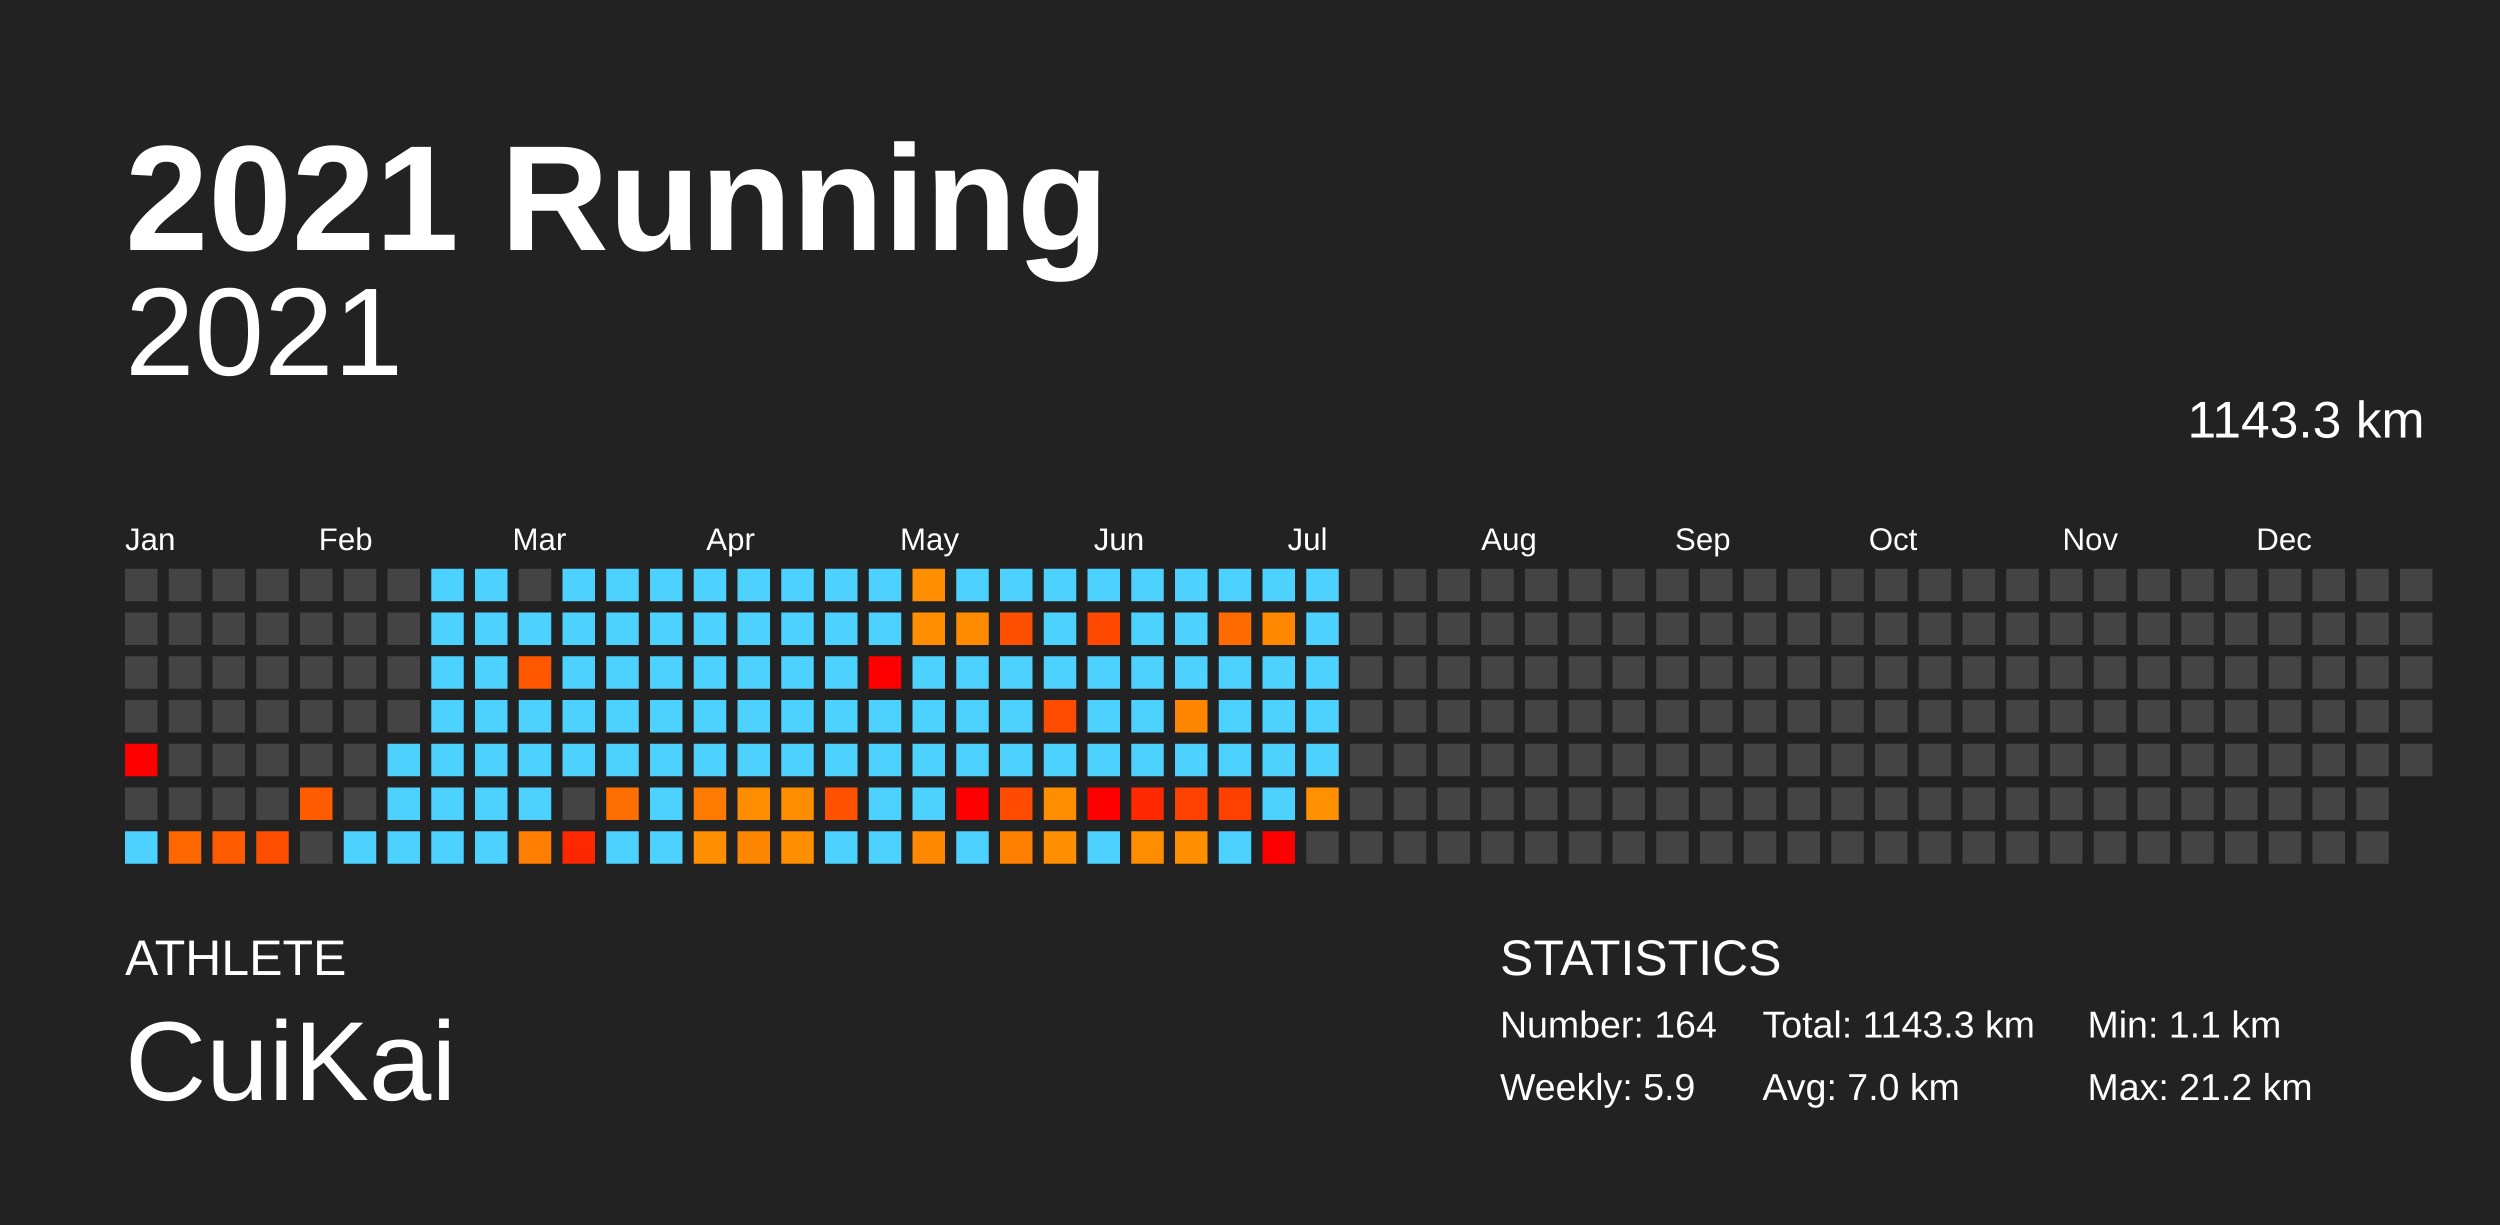
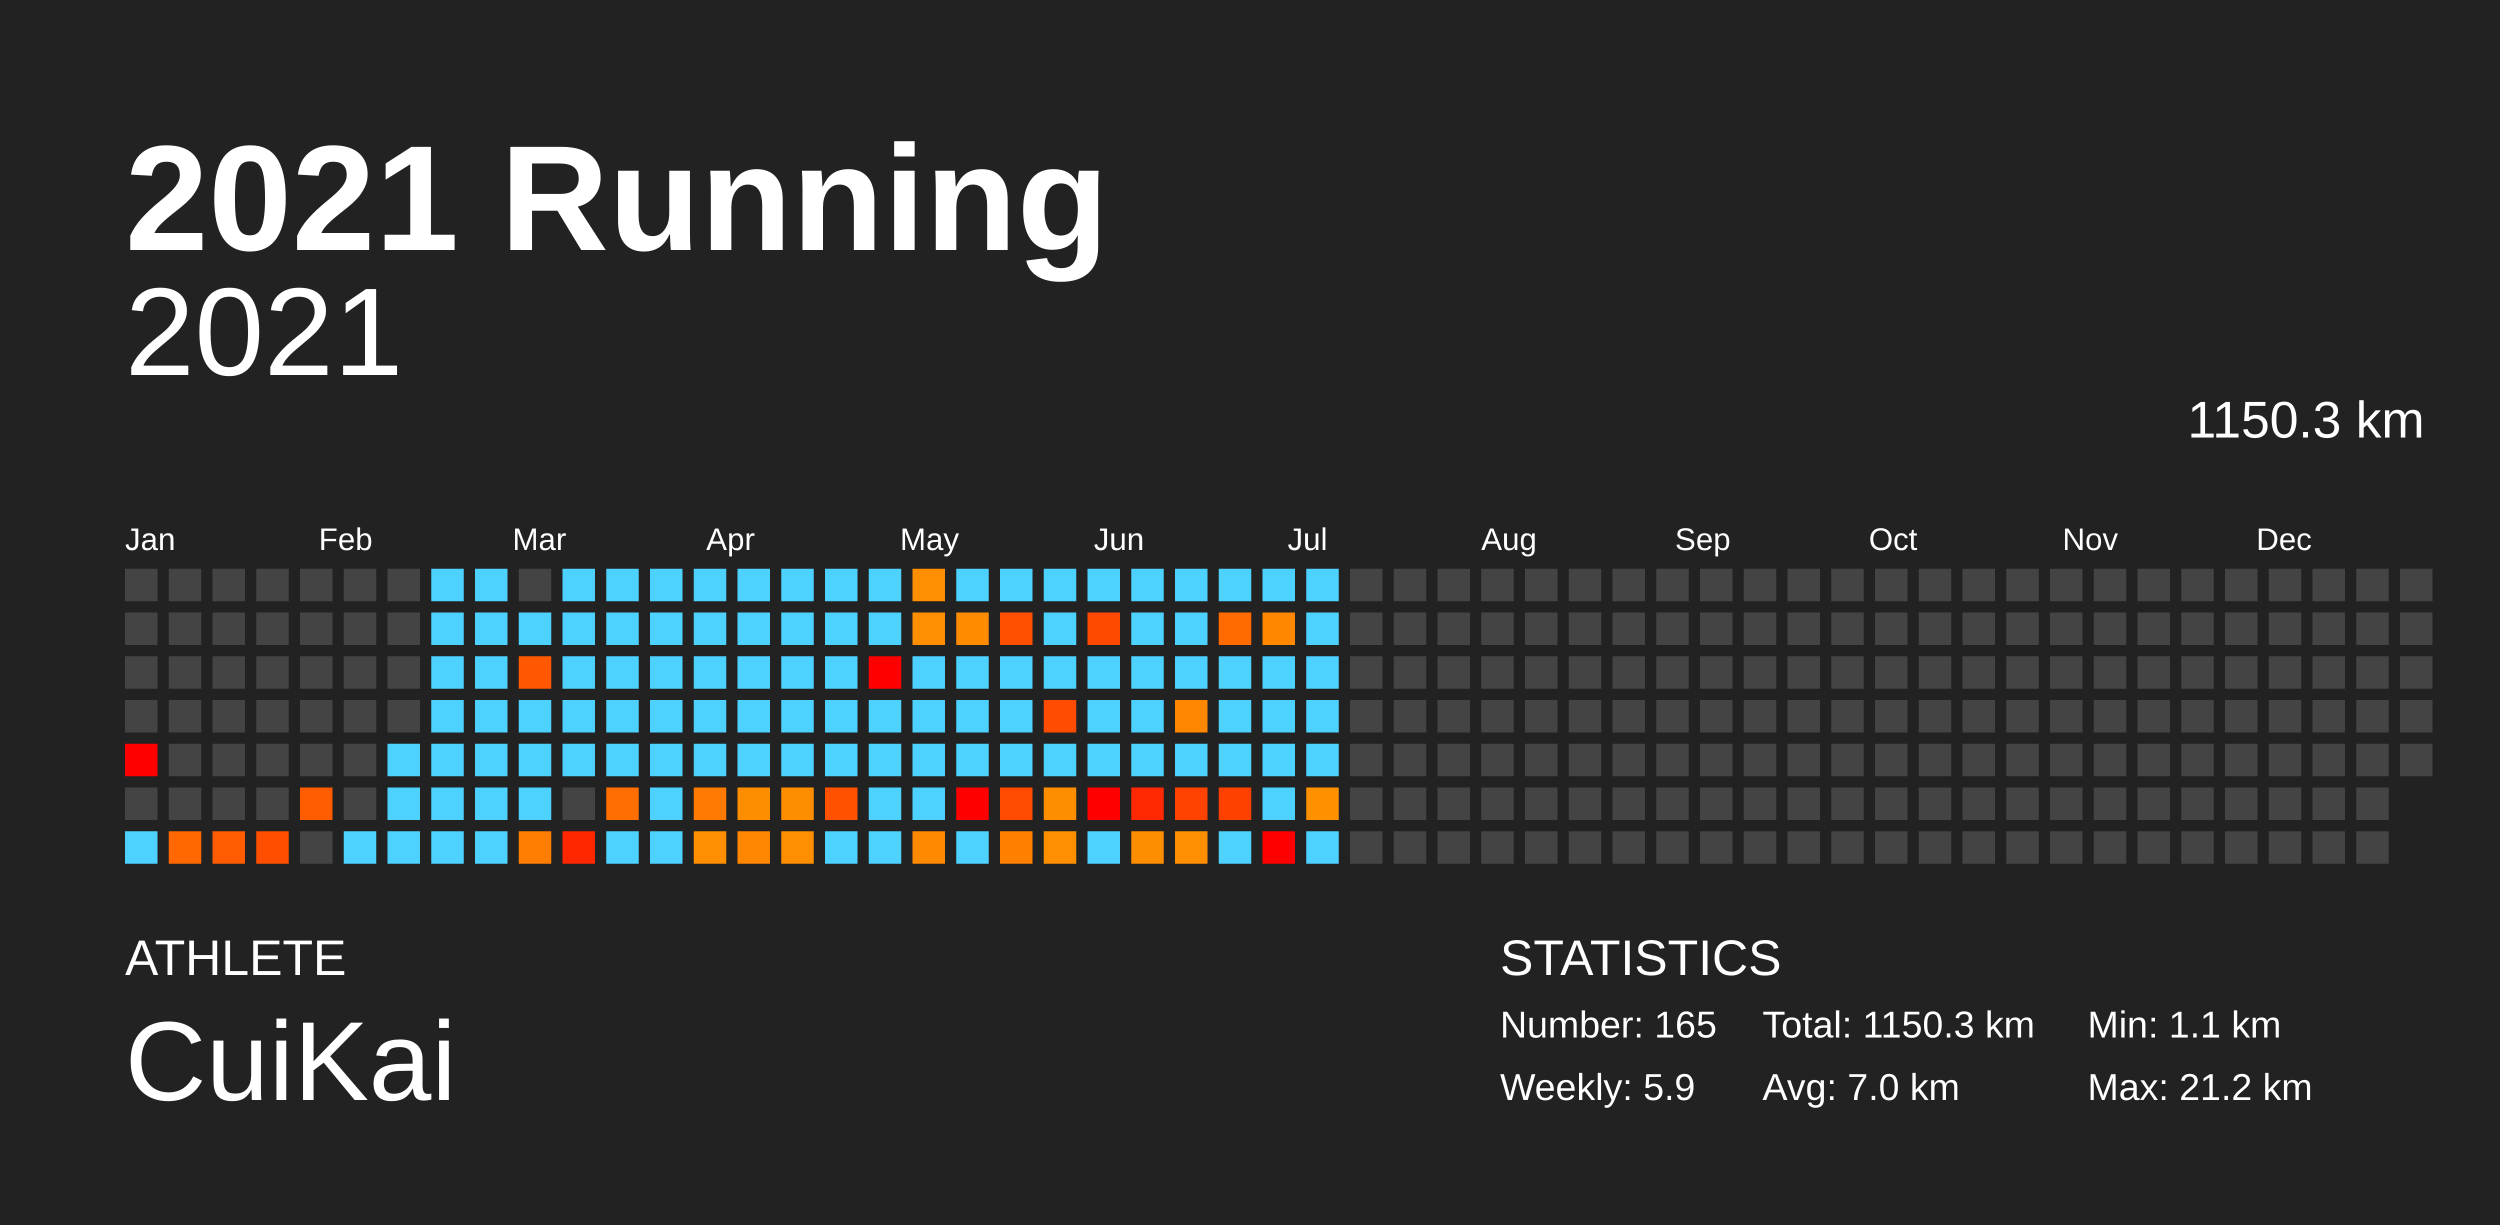
<svg xmlns="http://www.w3.org/2000/svg" baseProfile="full" height="98mm" version="1.1" viewBox="0,0,200,98" width="200mm">
  <defs />
  <rect fill="#222222" height="98" width="200" x="0" y="0" />
  <text fill="#FFFFFF" style="font-size:12px; font-family:Arial; font-weight:bold;" x="10" y="20">2021 Running</text>
  <text fill="#FFFFFF" style="font-size:4px; font-family:Arial" x="10" y="78">ATHLETE</text>
  <text fill="#FFFFFF" style="font-size:9px; font-family:Arial" x="10" y="88">CuiKai</text>
  <text fill="#FFFFFF" style="font-size:4px; font-family:Arial" x="120" y="78">STATISTICS</text>
-   <text fill="#FFFFFF" style="font-size:3px; font-family:Arial" x="120" y="83">Number: 164</text>
+   <text fill="#FFFFFF" style="font-size:3px; font-family:Arial" x="120" y="83">Number: 165</text>
  <text fill="#FFFFFF" style="font-size:3px; font-family:Arial" x="120" y="88">Weekly: 5.9</text>
-   <text fill="#FFFFFF" style="font-size:3px; font-family:Arial" x="141" y="83">Total: 1143.3 km</text>
+   <text fill="#FFFFFF" style="font-size:3px; font-family:Arial" x="141" y="83">Total: 1150.3 km</text>
  <text fill="#FFFFFF" style="font-size:3px; font-family:Arial" x="141" y="88">Avg: 7.0 km</text>
  <text fill="#FFFFFF" style="font-size:3px; font-family:Arial" x="167" y="83">Min: 1.1 km</text>
  <text fill="#FFFFFF" style="font-size:3px; font-family:Arial" x="167" y="88">Max: 21.2 km</text>
  <text alignment-baseline="hanging" fill="#FFFFFF" style="font-size:10.0px; font-family:Arial;" x="10" y="30">2021</text>
-   <text alignment-baseline="hanging" fill="#FFFFFF" style="font-size:4.125px; font-family:Arial;" x="175" y="35">1143.3 km</text>
+   <text alignment-baseline="hanging" fill="#FFFFFF" style="font-size:4.125px; font-family:Arial;" x="175" y="35">1150.3 km</text>
  <text fill="#FFFFFF" style="font-size:2.5px; font-family:Arial" x="10.0" y="44">Jan</text>
  <text fill="#FFFFFF" style="font-size:2.5px; font-family:Arial" x="25.5" y="44">Feb</text>
  <text fill="#FFFFFF" style="font-size:2.5px; font-family:Arial" x="41.0" y="44">Mar</text>
  <text fill="#FFFFFF" style="font-size:2.5px; font-family:Arial" x="56.5" y="44">Apr</text>
  <text fill="#FFFFFF" style="font-size:2.5px; font-family:Arial" x="72.0" y="44">May</text>
  <text fill="#FFFFFF" style="font-size:2.5px; font-family:Arial" x="87.5" y="44">Jun</text>
  <text fill="#FFFFFF" style="font-size:2.5px; font-family:Arial" x="103.0" y="44">Jul</text>
  <text fill="#FFFFFF" style="font-size:2.5px; font-family:Arial" x="118.5" y="44">Aug</text>
  <text fill="#FFFFFF" style="font-size:2.5px; font-family:Arial" x="134.0" y="44">Sep</text>
  <text fill="#FFFFFF" style="font-size:2.5px; font-family:Arial" x="149.5" y="44">Oct</text>
  <text fill="#FFFFFF" style="font-size:2.5px; font-family:Arial" x="165.0" y="44">Nov</text>
  <text fill="#FFFFFF" style="font-size:2.5px; font-family:Arial" x="180.5" y="44">Dec</text>
  <rect fill="#444444" height="2.6" width="2.6" x="10.0" y="45.5" />
  <rect fill="#444444" height="2.6" width="2.6" x="10.0" y="49.0" />
  <rect fill="#444444" height="2.6" width="2.6" x="10.0" y="52.5" />
  <rect fill="#444444" height="2.6" width="2.6" x="10.0" y="56.0" />
  <rect fill="red" height="2.6" width="2.6" x="10.0" y="59.5" />
  <rect fill="#444444" height="2.6" width="2.6" x="10.0" y="63.0" />
  <rect fill="#4dd2ff" height="2.6" width="2.6" x="10.0" y="66.5" />
  <rect fill="#444444" height="2.6" width="2.6" x="13.5" y="45.5" />
  <rect fill="#444444" height="2.6" width="2.6" x="13.5" y="49.0" />
  <rect fill="#444444" height="2.6" width="2.6" x="13.5" y="52.5" />
  <rect fill="#444444" height="2.6" width="2.6" x="13.5" y="56.0" />
  <rect fill="#444444" height="2.6" width="2.6" x="13.5" y="59.5" />
  <rect fill="#444444" height="2.6" width="2.6" x="13.5" y="63.0" />
  <rect fill="#ff6800" height="2.6" width="2.6" x="13.5" y="66.5" />
  <rect fill="#444444" height="2.6" width="2.6" x="17.0" y="45.5" />
  <rect fill="#444444" height="2.6" width="2.6" x="17.0" y="49.0" />
  <rect fill="#444444" height="2.6" width="2.6" x="17.0" y="52.5" />
  <rect fill="#444444" height="2.6" width="2.6" x="17.0" y="56.0" />
  <rect fill="#444444" height="2.6" width="2.6" x="17.0" y="59.5" />
  <rect fill="#444444" height="2.6" width="2.6" x="17.0" y="63.0" />
  <rect fill="#ff5b00" height="2.6" width="2.6" x="17.0" y="66.5" />
  <rect fill="#444444" height="2.6" width="2.6" x="20.5" y="45.5" />
  <rect fill="#444444" height="2.6" width="2.6" x="20.5" y="49.0" />
  <rect fill="#444444" height="2.6" width="2.6" x="20.5" y="52.5" />
  <rect fill="#444444" height="2.6" width="2.6" x="20.5" y="56.0" />
  <rect fill="#444444" height="2.6" width="2.6" x="20.5" y="59.5" />
  <rect fill="#444444" height="2.6" width="2.6" x="20.5" y="63.0" />
  <rect fill="#ff4e00" height="2.6" width="2.6" x="20.5" y="66.5" />
  <rect fill="#444444" height="2.6" width="2.6" x="24.0" y="45.5" />
  <rect fill="#444444" height="2.6" width="2.6" x="24.0" y="49.0" />
  <rect fill="#444444" height="2.6" width="2.6" x="24.0" y="52.5" />
  <rect fill="#444444" height="2.6" width="2.6" x="24.0" y="56.0" />
  <rect fill="#444444" height="2.6" width="2.6" x="24.0" y="59.5" />
  <rect fill="#ff5b00" height="2.6" width="2.6" x="24.0" y="63.0" />
  <rect fill="#444444" height="2.6" width="2.6" x="24.0" y="66.5" />
  <rect fill="#444444" height="2.6" width="2.6" x="27.5" y="45.5" />
  <rect fill="#444444" height="2.6" width="2.6" x="27.5" y="49.0" />
  <rect fill="#444444" height="2.6" width="2.6" x="27.5" y="52.5" />
  <rect fill="#444444" height="2.6" width="2.6" x="27.5" y="56.0" />
  <rect fill="#444444" height="2.6" width="2.6" x="27.5" y="59.5" />
  <rect fill="#444444" height="2.6" width="2.6" x="27.5" y="63.0" />
  <rect fill="#4dd2ff" height="2.6" width="2.6" x="27.5" y="66.5" />
  <rect fill="#444444" height="2.6" width="2.6" x="31.0" y="45.5" />
  <rect fill="#444444" height="2.6" width="2.6" x="31.0" y="49.0" />
  <rect fill="#444444" height="2.6" width="2.6" x="31.0" y="52.5" />
  <rect fill="#444444" height="2.6" width="2.6" x="31.0" y="56.0" />
  <rect fill="#4dd2ff" height="2.6" width="2.6" x="31.0" y="59.5" />
  <rect fill="#4dd2ff" height="2.6" width="2.6" x="31.0" y="63.0" />
  <rect fill="#4dd2ff" height="2.6" width="2.6" x="31.0" y="66.5" />
  <rect fill="#4dd2ff" height="2.6" width="2.6" x="34.5" y="45.5" />
  <rect fill="#4dd2ff" height="2.6" width="2.6" x="34.5" y="49.0" />
  <rect fill="#4dd2ff" height="2.6" width="2.6" x="34.5" y="52.5" />
  <rect fill="#4dd2ff" height="2.6" width="2.6" x="34.5" y="56.0" />
  <rect fill="#4dd2ff" height="2.6" width="2.6" x="34.5" y="59.5" />
  <rect fill="#4dd2ff" height="2.6" width="2.6" x="34.5" y="63.0" />
  <rect fill="#4dd2ff" height="2.6" width="2.6" x="34.5" y="66.5" />
  <rect fill="#4dd2ff" height="2.6" width="2.6" x="38.0" y="45.5" />
  <rect fill="#4dd2ff" height="2.6" width="2.6" x="38.0" y="49.0" />
  <rect fill="#4dd2ff" height="2.6" width="2.6" x="38.0" y="52.5" />
  <rect fill="#4dd2ff" height="2.6" width="2.6" x="38.0" y="56.0" />
  <rect fill="#4dd2ff" height="2.6" width="2.6" x="38.0" y="59.5" />
  <rect fill="#4dd2ff" height="2.6" width="2.6" x="38.0" y="63.0" />
  <rect fill="#4dd2ff" height="2.6" width="2.6" x="38.0" y="66.5" />
  <rect fill="#444444" height="2.6" width="2.6" x="41.5" y="45.5" />
  <rect fill="#4dd2ff" height="2.6" width="2.6" x="41.5" y="49.0" />
  <rect fill="#ff5800" height="2.6" width="2.6" x="41.5" y="52.5" />
  <rect fill="#4dd2ff" height="2.6" width="2.6" x="41.5" y="56.0" />
  <rect fill="#4dd2ff" height="2.6" width="2.6" x="41.5" y="59.5" />
  <rect fill="#4dd2ff" height="2.6" width="2.6" x="41.5" y="63.0" />
  <rect fill="#ff7d00" height="2.6" width="2.6" x="41.5" y="66.5" />
  <rect fill="#4dd2ff" height="2.6" width="2.6" x="45.0" y="45.5" />
  <rect fill="#4dd2ff" height="2.6" width="2.6" x="45.0" y="49.0" />
  <rect fill="#4dd2ff" height="2.6" width="2.6" x="45.0" y="52.5" />
  <rect fill="#4dd2ff" height="2.6" width="2.6" x="45.0" y="56.0" />
  <rect fill="#4dd2ff" height="2.6" width="2.6" x="45.0" y="59.5" />
  <rect fill="#444444" height="2.6" width="2.6" x="45.0" y="63.0" />
  <rect fill="#ff2700" height="2.6" width="2.6" x="45.0" y="66.5" />
  <rect fill="#4dd2ff" height="2.6" width="2.6" x="48.5" y="45.5" />
  <rect fill="#4dd2ff" height="2.6" width="2.6" x="48.5" y="49.0" />
  <rect fill="#4dd2ff" height="2.6" width="2.6" x="48.5" y="52.5" />
  <rect fill="#4dd2ff" height="2.6" width="2.6" x="48.5" y="56.0" />
  <rect fill="#4dd2ff" height="2.6" width="2.6" x="48.5" y="59.5" />
  <rect fill="#ff6e00" height="2.6" width="2.6" x="48.5" y="63.0" />
  <rect fill="#4dd2ff" height="2.6" width="2.6" x="48.5" y="66.5" />
  <rect fill="#4dd2ff" height="2.6" width="2.6" x="52.0" y="45.5" />
  <rect fill="#4dd2ff" height="2.6" width="2.6" x="52.0" y="49.0" />
  <rect fill="#4dd2ff" height="2.6" width="2.6" x="52.0" y="52.5" />
  <rect fill="#4dd2ff" height="2.6" width="2.6" x="52.0" y="56.0" />
  <rect fill="#4dd2ff" height="2.6" width="2.6" x="52.0" y="59.5" />
  <rect fill="#4dd2ff" height="2.6" width="2.6" x="52.0" y="63.0" />
  <rect fill="#4dd2ff" height="2.6" width="2.6" x="52.0" y="66.5" />
  <rect fill="#4dd2ff" height="2.6" width="2.6" x="55.5" y="45.5" />
  <rect fill="#4dd2ff" height="2.6" width="2.6" x="55.5" y="49.0" />
  <rect fill="#4dd2ff" height="2.6" width="2.6" x="55.5" y="52.5" />
  <rect fill="#4dd2ff" height="2.6" width="2.6" x="55.5" y="56.0" />
  <rect fill="#4dd2ff" height="2.6" width="2.6" x="55.5" y="59.5" />
  <rect fill="#ff7a00" height="2.6" width="2.6" x="55.5" y="63.0" />
  <rect fill="#ff8e00" height="2.6" width="2.6" x="55.5" y="66.5" />
  <rect fill="#4dd2ff" height="2.6" width="2.6" x="59.0" y="45.5" />
  <rect fill="#4dd2ff" height="2.6" width="2.6" x="59.0" y="49.0" />
  <rect fill="#4dd2ff" height="2.6" width="2.6" x="59.0" y="52.5" />
  <rect fill="#4dd2ff" height="2.6" width="2.6" x="59.0" y="56.0" />
  <rect fill="#4dd2ff" height="2.6" width="2.6" x="59.0" y="59.5" />
  <rect fill="#ff8d00" height="2.6" width="2.6" x="59.0" y="63.0" />
  <rect fill="#ff8600" height="2.6" width="2.6" x="59.0" y="66.5" />
  <rect fill="#4dd2ff" height="2.6" width="2.6" x="62.5" y="45.5" />
  <rect fill="#4dd2ff" height="2.6" width="2.6" x="62.5" y="49.0" />
  <rect fill="#4dd2ff" height="2.6" width="2.6" x="62.5" y="52.5" />
  <rect fill="#4dd2ff" height="2.6" width="2.6" x="62.5" y="56.0" />
  <rect fill="#4dd2ff" height="2.6" width="2.6" x="62.5" y="59.5" />
  <rect fill="#ff8d00" height="2.6" width="2.6" x="62.5" y="63.0" />
  <rect fill="#ff8e00" height="2.6" width="2.6" x="62.5" y="66.5" />
  <rect fill="#4dd2ff" height="2.6" width="2.6" x="66.0" y="45.5" />
  <rect fill="#4dd2ff" height="2.6" width="2.6" x="66.0" y="49.0" />
  <rect fill="#4dd2ff" height="2.6" width="2.6" x="66.0" y="52.5" />
  <rect fill="#4dd2ff" height="2.6" width="2.6" x="66.0" y="56.0" />
  <rect fill="#4dd2ff" height="2.6" width="2.6" x="66.0" y="59.5" />
  <rect fill="#ff5100" height="2.6" width="2.6" x="66.0" y="63.0" />
  <rect fill="#4dd2ff" height="2.6" width="2.6" x="66.0" y="66.5" />
  <rect fill="#4dd2ff" height="2.6" width="2.6" x="69.5" y="45.5" />
  <rect fill="#4dd2ff" height="2.6" width="2.6" x="69.5" y="49.0" />
  <rect fill="red" height="2.6" width="2.6" x="69.5" y="52.5" />
  <rect fill="#4dd2ff" height="2.6" width="2.6" x="69.5" y="56.0" />
  <rect fill="#4dd2ff" height="2.6" width="2.6" x="69.5" y="59.5" />
  <rect fill="#4dd2ff" height="2.6" width="2.6" x="69.5" y="63.0" />
  <rect fill="#4dd2ff" height="2.6" width="2.6" x="69.5" y="66.5" />
  <rect fill="#ff8f00" height="2.6" width="2.6" x="73.0" y="45.5" />
  <rect fill="#ff8f00" height="2.6" width="2.6" x="73.0" y="49.0" />
  <rect fill="#4dd2ff" height="2.6" width="2.6" x="73.0" y="52.5" />
  <rect fill="#4dd2ff" height="2.6" width="2.6" x="73.0" y="56.0" />
  <rect fill="#4dd2ff" height="2.6" width="2.6" x="73.0" y="59.5" />
  <rect fill="#4dd2ff" height="2.6" width="2.6" x="73.0" y="63.0" />
  <rect fill="#ff8900" height="2.6" width="2.6" x="73.0" y="66.5" />
  <rect fill="#4dd2ff" height="2.6" width="2.6" x="76.5" y="45.5" />
  <rect fill="#ff8c00" height="2.6" width="2.6" x="76.5" y="49.0" />
  <rect fill="#4dd2ff" height="2.6" width="2.6" x="76.5" y="52.5" />
  <rect fill="#4dd2ff" height="2.6" width="2.6" x="76.5" y="56.0" />
  <rect fill="#4dd2ff" height="2.6" width="2.6" x="76.5" y="59.5" />
  <rect fill="red" height="2.6" width="2.6" x="76.5" y="63.0" />
  <rect fill="#4dd2ff" height="2.6" width="2.6" x="76.5" y="66.5" />
  <rect fill="#4dd2ff" height="2.6" width="2.6" x="80.0" y="45.5" />
  <rect fill="#ff4f00" height="2.6" width="2.6" x="80.0" y="49.0" />
  <rect fill="#4dd2ff" height="2.6" width="2.6" x="80.0" y="52.5" />
  <rect fill="#4dd2ff" height="2.6" width="2.6" x="80.0" y="56.0" />
  <rect fill="#4dd2ff" height="2.6" width="2.6" x="80.0" y="59.5" />
  <rect fill="#ff4a00" height="2.6" width="2.6" x="80.0" y="63.0" />
  <rect fill="#ff8000" height="2.6" width="2.6" x="80.0" y="66.5" />
  <rect fill="#4dd2ff" height="2.6" width="2.6" x="83.5" y="45.5" />
  <rect fill="#4dd2ff" height="2.6" width="2.6" x="83.5" y="49.0" />
  <rect fill="#4dd2ff" height="2.6" width="2.6" x="83.5" y="52.5" />
  <rect fill="#ff4c00" height="2.6" width="2.6" x="83.5" y="56.0" />
  <rect fill="#4dd2ff" height="2.6" width="2.6" x="83.5" y="59.5" />
  <rect fill="#ff8d00" height="2.6" width="2.6" x="83.5" y="63.0" />
  <rect fill="#ff8f00" height="2.6" width="2.6" x="83.5" y="66.5" />
  <rect fill="#4dd2ff" height="2.6" width="2.6" x="87.0" y="45.5" />
  <rect fill="#ff4900" height="2.6" width="2.6" x="87.0" y="49.0" />
  <rect fill="#4dd2ff" height="2.6" width="2.6" x="87.0" y="52.5" />
  <rect fill="#4dd2ff" height="2.6" width="2.6" x="87.0" y="56.0" />
  <rect fill="#4dd2ff" height="2.6" width="2.6" x="87.0" y="59.5" />
  <rect fill="red" height="2.6" width="2.6" x="87.0" y="63.0" />
  <rect fill="#4dd2ff" height="2.6" width="2.6" x="87.0" y="66.5" />
  <rect fill="#4dd2ff" height="2.6" width="2.6" x="90.5" y="45.5" />
  <rect fill="#4dd2ff" height="2.6" width="2.6" x="90.5" y="49.0" />
  <rect fill="#4dd2ff" height="2.6" width="2.6" x="90.5" y="52.5" />
  <rect fill="#4dd2ff" height="2.6" width="2.6" x="90.5" y="56.0" />
  <rect fill="#4dd2ff" height="2.6" width="2.6" x="90.5" y="59.5" />
  <rect fill="#ff2800" height="2.6" width="2.6" x="90.5" y="63.0" />
  <rect fill="#ff8d00" height="2.6" width="2.6" x="90.5" y="66.5" />
  <rect fill="#4dd2ff" height="2.6" width="2.6" x="94.0" y="45.5" />
  <rect fill="#4dd2ff" height="2.6" width="2.6" x="94.0" y="49.0" />
  <rect fill="#4dd2ff" height="2.6" width="2.6" x="94.0" y="52.5" />
  <rect fill="#ff8600" height="2.6" width="2.6" x="94.0" y="56.0" />
  <rect fill="#4dd2ff" height="2.6" width="2.6" x="94.0" y="59.5" />
  <rect fill="#ff4200" height="2.6" width="2.6" x="94.0" y="63.0" />
  <rect fill="#ff8f00" height="2.6" width="2.6" x="94.0" y="66.5" />
  <rect fill="#4dd2ff" height="2.6" width="2.6" x="97.5" y="45.5" />
  <rect fill="#ff6b00" height="2.6" width="2.6" x="97.5" y="49.0" />
  <rect fill="#4dd2ff" height="2.6" width="2.6" x="97.5" y="52.5" />
  <rect fill="#4dd2ff" height="2.6" width="2.6" x="97.5" y="56.0" />
  <rect fill="#4dd2ff" height="2.6" width="2.6" x="97.5" y="59.5" />
  <rect fill="#ff4100" height="2.6" width="2.6" x="97.5" y="63.0" />
  <rect fill="#4dd2ff" height="2.6" width="2.6" x="97.5" y="66.5" />
  <rect fill="#4dd2ff" height="2.6" width="2.6" x="101.0" y="45.5" />
  <rect fill="#ff8800" height="2.6" width="2.6" x="101.0" y="49.0" />
  <rect fill="#4dd2ff" height="2.6" width="2.6" x="101.0" y="52.5" />
  <rect fill="#4dd2ff" height="2.6" width="2.6" x="101.0" y="56.0" />
  <rect fill="#4dd2ff" height="2.6" width="2.6" x="101.0" y="59.5" />
  <rect fill="#4dd2ff" height="2.6" width="2.6" x="101.0" y="63.0" />
  <rect fill="red" height="2.6" width="2.6" x="101.0" y="66.5" />
  <rect fill="#4dd2ff" height="2.6" width="2.6" x="104.5" y="45.5" />
  <rect fill="#4dd2ff" height="2.6" width="2.6" x="104.5" y="49.0" />
  <rect fill="#4dd2ff" height="2.6" width="2.6" x="104.5" y="52.5" />
  <rect fill="#4dd2ff" height="2.6" width="2.6" x="104.5" y="56.0" />
  <rect fill="#4dd2ff" height="2.6" width="2.6" x="104.5" y="59.5" />
  <rect fill="#ff9000" height="2.6" width="2.6" x="104.5" y="63.0" />
-   <rect fill="#444444" height="2.6" width="2.6" x="104.5" y="66.5" />
+   <rect fill="#4dd2ff" height="2.6" width="2.6" x="104.5" y="66.5" />
  <rect fill="#444444" height="2.6" width="2.6" x="108.0" y="45.5" />
  <rect fill="#444444" height="2.6" width="2.6" x="108.0" y="49.0" />
  <rect fill="#444444" height="2.6" width="2.6" x="108.0" y="52.5" />
  <rect fill="#444444" height="2.6" width="2.6" x="108.0" y="56.0" />
  <rect fill="#444444" height="2.6" width="2.6" x="108.0" y="59.5" />
  <rect fill="#444444" height="2.6" width="2.6" x="108.0" y="63.0" />
  <rect fill="#444444" height="2.6" width="2.6" x="108.0" y="66.5" />
  <rect fill="#444444" height="2.6" width="2.6" x="111.5" y="45.5" />
  <rect fill="#444444" height="2.6" width="2.6" x="111.5" y="49.0" />
  <rect fill="#444444" height="2.6" width="2.6" x="111.5" y="52.5" />
  <rect fill="#444444" height="2.6" width="2.6" x="111.5" y="56.0" />
  <rect fill="#444444" height="2.6" width="2.6" x="111.5" y="59.5" />
  <rect fill="#444444" height="2.6" width="2.6" x="111.5" y="63.0" />
  <rect fill="#444444" height="2.6" width="2.6" x="111.5" y="66.5" />
  <rect fill="#444444" height="2.6" width="2.6" x="115.0" y="45.5" />
  <rect fill="#444444" height="2.6" width="2.6" x="115.0" y="49.0" />
  <rect fill="#444444" height="2.6" width="2.6" x="115.0" y="52.5" />
  <rect fill="#444444" height="2.6" width="2.6" x="115.0" y="56.0" />
  <rect fill="#444444" height="2.6" width="2.6" x="115.0" y="59.5" />
  <rect fill="#444444" height="2.6" width="2.6" x="115.0" y="63.0" />
  <rect fill="#444444" height="2.6" width="2.6" x="115.0" y="66.5" />
  <rect fill="#444444" height="2.6" width="2.6" x="118.5" y="45.5" />
  <rect fill="#444444" height="2.6" width="2.6" x="118.5" y="49.0" />
  <rect fill="#444444" height="2.6" width="2.6" x="118.5" y="52.5" />
  <rect fill="#444444" height="2.6" width="2.6" x="118.5" y="56.0" />
  <rect fill="#444444" height="2.6" width="2.6" x="118.5" y="59.5" />
  <rect fill="#444444" height="2.6" width="2.6" x="118.5" y="63.0" />
  <rect fill="#444444" height="2.6" width="2.6" x="118.5" y="66.5" />
  <rect fill="#444444" height="2.6" width="2.6" x="122.0" y="45.5" />
  <rect fill="#444444" height="2.6" width="2.6" x="122.0" y="49.0" />
  <rect fill="#444444" height="2.6" width="2.6" x="122.0" y="52.5" />
  <rect fill="#444444" height="2.6" width="2.6" x="122.0" y="56.0" />
  <rect fill="#444444" height="2.6" width="2.6" x="122.0" y="59.5" />
  <rect fill="#444444" height="2.6" width="2.6" x="122.0" y="63.0" />
  <rect fill="#444444" height="2.6" width="2.6" x="122.0" y="66.5" />
  <rect fill="#444444" height="2.6" width="2.6" x="125.5" y="45.5" />
  <rect fill="#444444" height="2.6" width="2.6" x="125.5" y="49.0" />
  <rect fill="#444444" height="2.6" width="2.6" x="125.5" y="52.5" />
  <rect fill="#444444" height="2.6" width="2.6" x="125.5" y="56.0" />
  <rect fill="#444444" height="2.6" width="2.6" x="125.5" y="59.5" />
  <rect fill="#444444" height="2.6" width="2.6" x="125.5" y="63.0" />
  <rect fill="#444444" height="2.6" width="2.6" x="125.5" y="66.5" />
  <rect fill="#444444" height="2.6" width="2.6" x="129.0" y="45.5" />
  <rect fill="#444444" height="2.6" width="2.6" x="129.0" y="49.0" />
  <rect fill="#444444" height="2.6" width="2.6" x="129.0" y="52.5" />
  <rect fill="#444444" height="2.6" width="2.6" x="129.0" y="56.0" />
  <rect fill="#444444" height="2.6" width="2.6" x="129.0" y="59.5" />
  <rect fill="#444444" height="2.6" width="2.6" x="129.0" y="63.0" />
  <rect fill="#444444" height="2.6" width="2.6" x="129.0" y="66.5" />
  <rect fill="#444444" height="2.6" width="2.6" x="132.5" y="45.5" />
  <rect fill="#444444" height="2.6" width="2.6" x="132.5" y="49.0" />
  <rect fill="#444444" height="2.6" width="2.6" x="132.5" y="52.5" />
  <rect fill="#444444" height="2.6" width="2.6" x="132.5" y="56.0" />
  <rect fill="#444444" height="2.6" width="2.6" x="132.5" y="59.5" />
  <rect fill="#444444" height="2.6" width="2.6" x="132.5" y="63.0" />
  <rect fill="#444444" height="2.6" width="2.6" x="132.5" y="66.5" />
  <rect fill="#444444" height="2.6" width="2.6" x="136.0" y="45.5" />
  <rect fill="#444444" height="2.6" width="2.6" x="136.0" y="49.0" />
  <rect fill="#444444" height="2.6" width="2.6" x="136.0" y="52.5" />
  <rect fill="#444444" height="2.6" width="2.6" x="136.0" y="56.0" />
  <rect fill="#444444" height="2.6" width="2.6" x="136.0" y="59.5" />
  <rect fill="#444444" height="2.6" width="2.6" x="136.0" y="63.0" />
  <rect fill="#444444" height="2.6" width="2.6" x="136.0" y="66.5" />
  <rect fill="#444444" height="2.6" width="2.6" x="139.5" y="45.5" />
  <rect fill="#444444" height="2.6" width="2.6" x="139.5" y="49.0" />
  <rect fill="#444444" height="2.6" width="2.6" x="139.5" y="52.5" />
  <rect fill="#444444" height="2.6" width="2.6" x="139.5" y="56.0" />
  <rect fill="#444444" height="2.6" width="2.6" x="139.5" y="59.5" />
  <rect fill="#444444" height="2.6" width="2.6" x="139.5" y="63.0" />
  <rect fill="#444444" height="2.6" width="2.6" x="139.5" y="66.5" />
  <rect fill="#444444" height="2.6" width="2.6" x="143.0" y="45.5" />
  <rect fill="#444444" height="2.6" width="2.6" x="143.0" y="49.0" />
  <rect fill="#444444" height="2.6" width="2.6" x="143.0" y="52.5" />
  <rect fill="#444444" height="2.6" width="2.6" x="143.0" y="56.0" />
  <rect fill="#444444" height="2.6" width="2.6" x="143.0" y="59.5" />
  <rect fill="#444444" height="2.6" width="2.6" x="143.0" y="63.0" />
  <rect fill="#444444" height="2.6" width="2.6" x="143.0" y="66.5" />
  <rect fill="#444444" height="2.6" width="2.6" x="146.5" y="45.5" />
  <rect fill="#444444" height="2.6" width="2.6" x="146.5" y="49.0" />
  <rect fill="#444444" height="2.6" width="2.6" x="146.5" y="52.5" />
  <rect fill="#444444" height="2.6" width="2.6" x="146.5" y="56.0" />
  <rect fill="#444444" height="2.6" width="2.6" x="146.5" y="59.5" />
  <rect fill="#444444" height="2.6" width="2.6" x="146.5" y="63.0" />
  <rect fill="#444444" height="2.6" width="2.6" x="146.5" y="66.5" />
  <rect fill="#444444" height="2.6" width="2.6" x="150.0" y="45.5" />
  <rect fill="#444444" height="2.6" width="2.6" x="150.0" y="49.0" />
  <rect fill="#444444" height="2.6" width="2.6" x="150.0" y="52.5" />
  <rect fill="#444444" height="2.6" width="2.6" x="150.0" y="56.0" />
  <rect fill="#444444" height="2.6" width="2.6" x="150.0" y="59.5" />
  <rect fill="#444444" height="2.6" width="2.6" x="150.0" y="63.0" />
  <rect fill="#444444" height="2.6" width="2.6" x="150.0" y="66.5" />
  <rect fill="#444444" height="2.6" width="2.6" x="153.5" y="45.5" />
  <rect fill="#444444" height="2.6" width="2.6" x="153.5" y="49.0" />
  <rect fill="#444444" height="2.6" width="2.6" x="153.5" y="52.5" />
  <rect fill="#444444" height="2.6" width="2.6" x="153.5" y="56.0" />
  <rect fill="#444444" height="2.6" width="2.6" x="153.5" y="59.5" />
  <rect fill="#444444" height="2.6" width="2.6" x="153.5" y="63.0" />
  <rect fill="#444444" height="2.6" width="2.6" x="153.5" y="66.5" />
  <rect fill="#444444" height="2.6" width="2.6" x="157.0" y="45.5" />
  <rect fill="#444444" height="2.6" width="2.6" x="157.0" y="49.0" />
  <rect fill="#444444" height="2.6" width="2.6" x="157.0" y="52.5" />
  <rect fill="#444444" height="2.6" width="2.6" x="157.0" y="56.0" />
  <rect fill="#444444" height="2.6" width="2.6" x="157.0" y="59.5" />
  <rect fill="#444444" height="2.6" width="2.6" x="157.0" y="63.0" />
  <rect fill="#444444" height="2.6" width="2.6" x="157.0" y="66.5" />
  <rect fill="#444444" height="2.6" width="2.6" x="160.5" y="45.5" />
  <rect fill="#444444" height="2.6" width="2.6" x="160.5" y="49.0" />
  <rect fill="#444444" height="2.6" width="2.6" x="160.5" y="52.5" />
  <rect fill="#444444" height="2.6" width="2.6" x="160.5" y="56.0" />
  <rect fill="#444444" height="2.6" width="2.6" x="160.5" y="59.5" />
  <rect fill="#444444" height="2.6" width="2.6" x="160.5" y="63.0" />
  <rect fill="#444444" height="2.6" width="2.6" x="160.5" y="66.5" />
  <rect fill="#444444" height="2.6" width="2.6" x="164.0" y="45.5" />
  <rect fill="#444444" height="2.6" width="2.6" x="164.0" y="49.0" />
  <rect fill="#444444" height="2.6" width="2.6" x="164.0" y="52.5" />
  <rect fill="#444444" height="2.6" width="2.6" x="164.0" y="56.0" />
  <rect fill="#444444" height="2.6" width="2.6" x="164.0" y="59.5" />
  <rect fill="#444444" height="2.6" width="2.6" x="164.0" y="63.0" />
  <rect fill="#444444" height="2.6" width="2.6" x="164.0" y="66.5" />
  <rect fill="#444444" height="2.6" width="2.6" x="167.5" y="45.5" />
  <rect fill="#444444" height="2.6" width="2.6" x="167.5" y="49.0" />
  <rect fill="#444444" height="2.6" width="2.6" x="167.5" y="52.5" />
  <rect fill="#444444" height="2.6" width="2.6" x="167.5" y="56.0" />
  <rect fill="#444444" height="2.6" width="2.6" x="167.5" y="59.5" />
  <rect fill="#444444" height="2.6" width="2.6" x="167.5" y="63.0" />
  <rect fill="#444444" height="2.6" width="2.6" x="167.5" y="66.5" />
  <rect fill="#444444" height="2.6" width="2.6" x="171.0" y="45.5" />
  <rect fill="#444444" height="2.6" width="2.6" x="171.0" y="49.0" />
  <rect fill="#444444" height="2.6" width="2.6" x="171.0" y="52.5" />
  <rect fill="#444444" height="2.6" width="2.6" x="171.0" y="56.0" />
  <rect fill="#444444" height="2.6" width="2.6" x="171.0" y="59.5" />
  <rect fill="#444444" height="2.6" width="2.6" x="171.0" y="63.0" />
  <rect fill="#444444" height="2.6" width="2.6" x="171.0" y="66.5" />
  <rect fill="#444444" height="2.6" width="2.6" x="174.5" y="45.5" />
  <rect fill="#444444" height="2.6" width="2.6" x="174.5" y="49.0" />
  <rect fill="#444444" height="2.6" width="2.6" x="174.5" y="52.5" />
  <rect fill="#444444" height="2.6" width="2.6" x="174.5" y="56.0" />
  <rect fill="#444444" height="2.6" width="2.6" x="174.5" y="59.5" />
  <rect fill="#444444" height="2.6" width="2.6" x="174.5" y="63.0" />
  <rect fill="#444444" height="2.6" width="2.6" x="174.5" y="66.5" />
  <rect fill="#444444" height="2.6" width="2.6" x="178.0" y="45.5" />
  <rect fill="#444444" height="2.6" width="2.6" x="178.0" y="49.0" />
  <rect fill="#444444" height="2.6" width="2.6" x="178.0" y="52.5" />
  <rect fill="#444444" height="2.6" width="2.6" x="178.0" y="56.0" />
  <rect fill="#444444" height="2.6" width="2.6" x="178.0" y="59.5" />
  <rect fill="#444444" height="2.6" width="2.6" x="178.0" y="63.0" />
  <rect fill="#444444" height="2.6" width="2.6" x="178.0" y="66.5" />
  <rect fill="#444444" height="2.6" width="2.6" x="181.5" y="45.5" />
  <rect fill="#444444" height="2.6" width="2.6" x="181.5" y="49.0" />
  <rect fill="#444444" height="2.6" width="2.6" x="181.5" y="52.5" />
  <rect fill="#444444" height="2.6" width="2.6" x="181.5" y="56.0" />
  <rect fill="#444444" height="2.6" width="2.6" x="181.5" y="59.5" />
  <rect fill="#444444" height="2.6" width="2.6" x="181.5" y="63.0" />
  <rect fill="#444444" height="2.6" width="2.6" x="181.5" y="66.5" />
  <rect fill="#444444" height="2.6" width="2.6" x="185.0" y="45.5" />
  <rect fill="#444444" height="2.6" width="2.6" x="185.0" y="49.0" />
  <rect fill="#444444" height="2.6" width="2.6" x="185.0" y="52.5" />
  <rect fill="#444444" height="2.6" width="2.6" x="185.0" y="56.0" />
  <rect fill="#444444" height="2.6" width="2.6" x="185.0" y="59.5" />
  <rect fill="#444444" height="2.6" width="2.6" x="185.0" y="63.0" />
  <rect fill="#444444" height="2.6" width="2.6" x="185.0" y="66.5" />
  <rect fill="#444444" height="2.6" width="2.6" x="188.5" y="45.5" />
  <rect fill="#444444" height="2.6" width="2.6" x="188.5" y="49.0" />
  <rect fill="#444444" height="2.6" width="2.6" x="188.5" y="52.5" />
  <rect fill="#444444" height="2.6" width="2.6" x="188.5" y="56.0" />
  <rect fill="#444444" height="2.6" width="2.6" x="188.5" y="59.5" />
  <rect fill="#444444" height="2.6" width="2.6" x="188.5" y="63.0" />
  <rect fill="#444444" height="2.6" width="2.6" x="188.5" y="66.5" />
  <rect fill="#444444" height="2.6" width="2.6" x="192.0" y="45.5" />
  <rect fill="#444444" height="2.6" width="2.6" x="192.0" y="49.0" />
  <rect fill="#444444" height="2.6" width="2.6" x="192.0" y="52.5" />
  <rect fill="#444444" height="2.6" width="2.6" x="192.0" y="56.0" />
  <rect fill="#444444" height="2.6" width="2.6" x="192.0" y="59.5" />
</svg>
